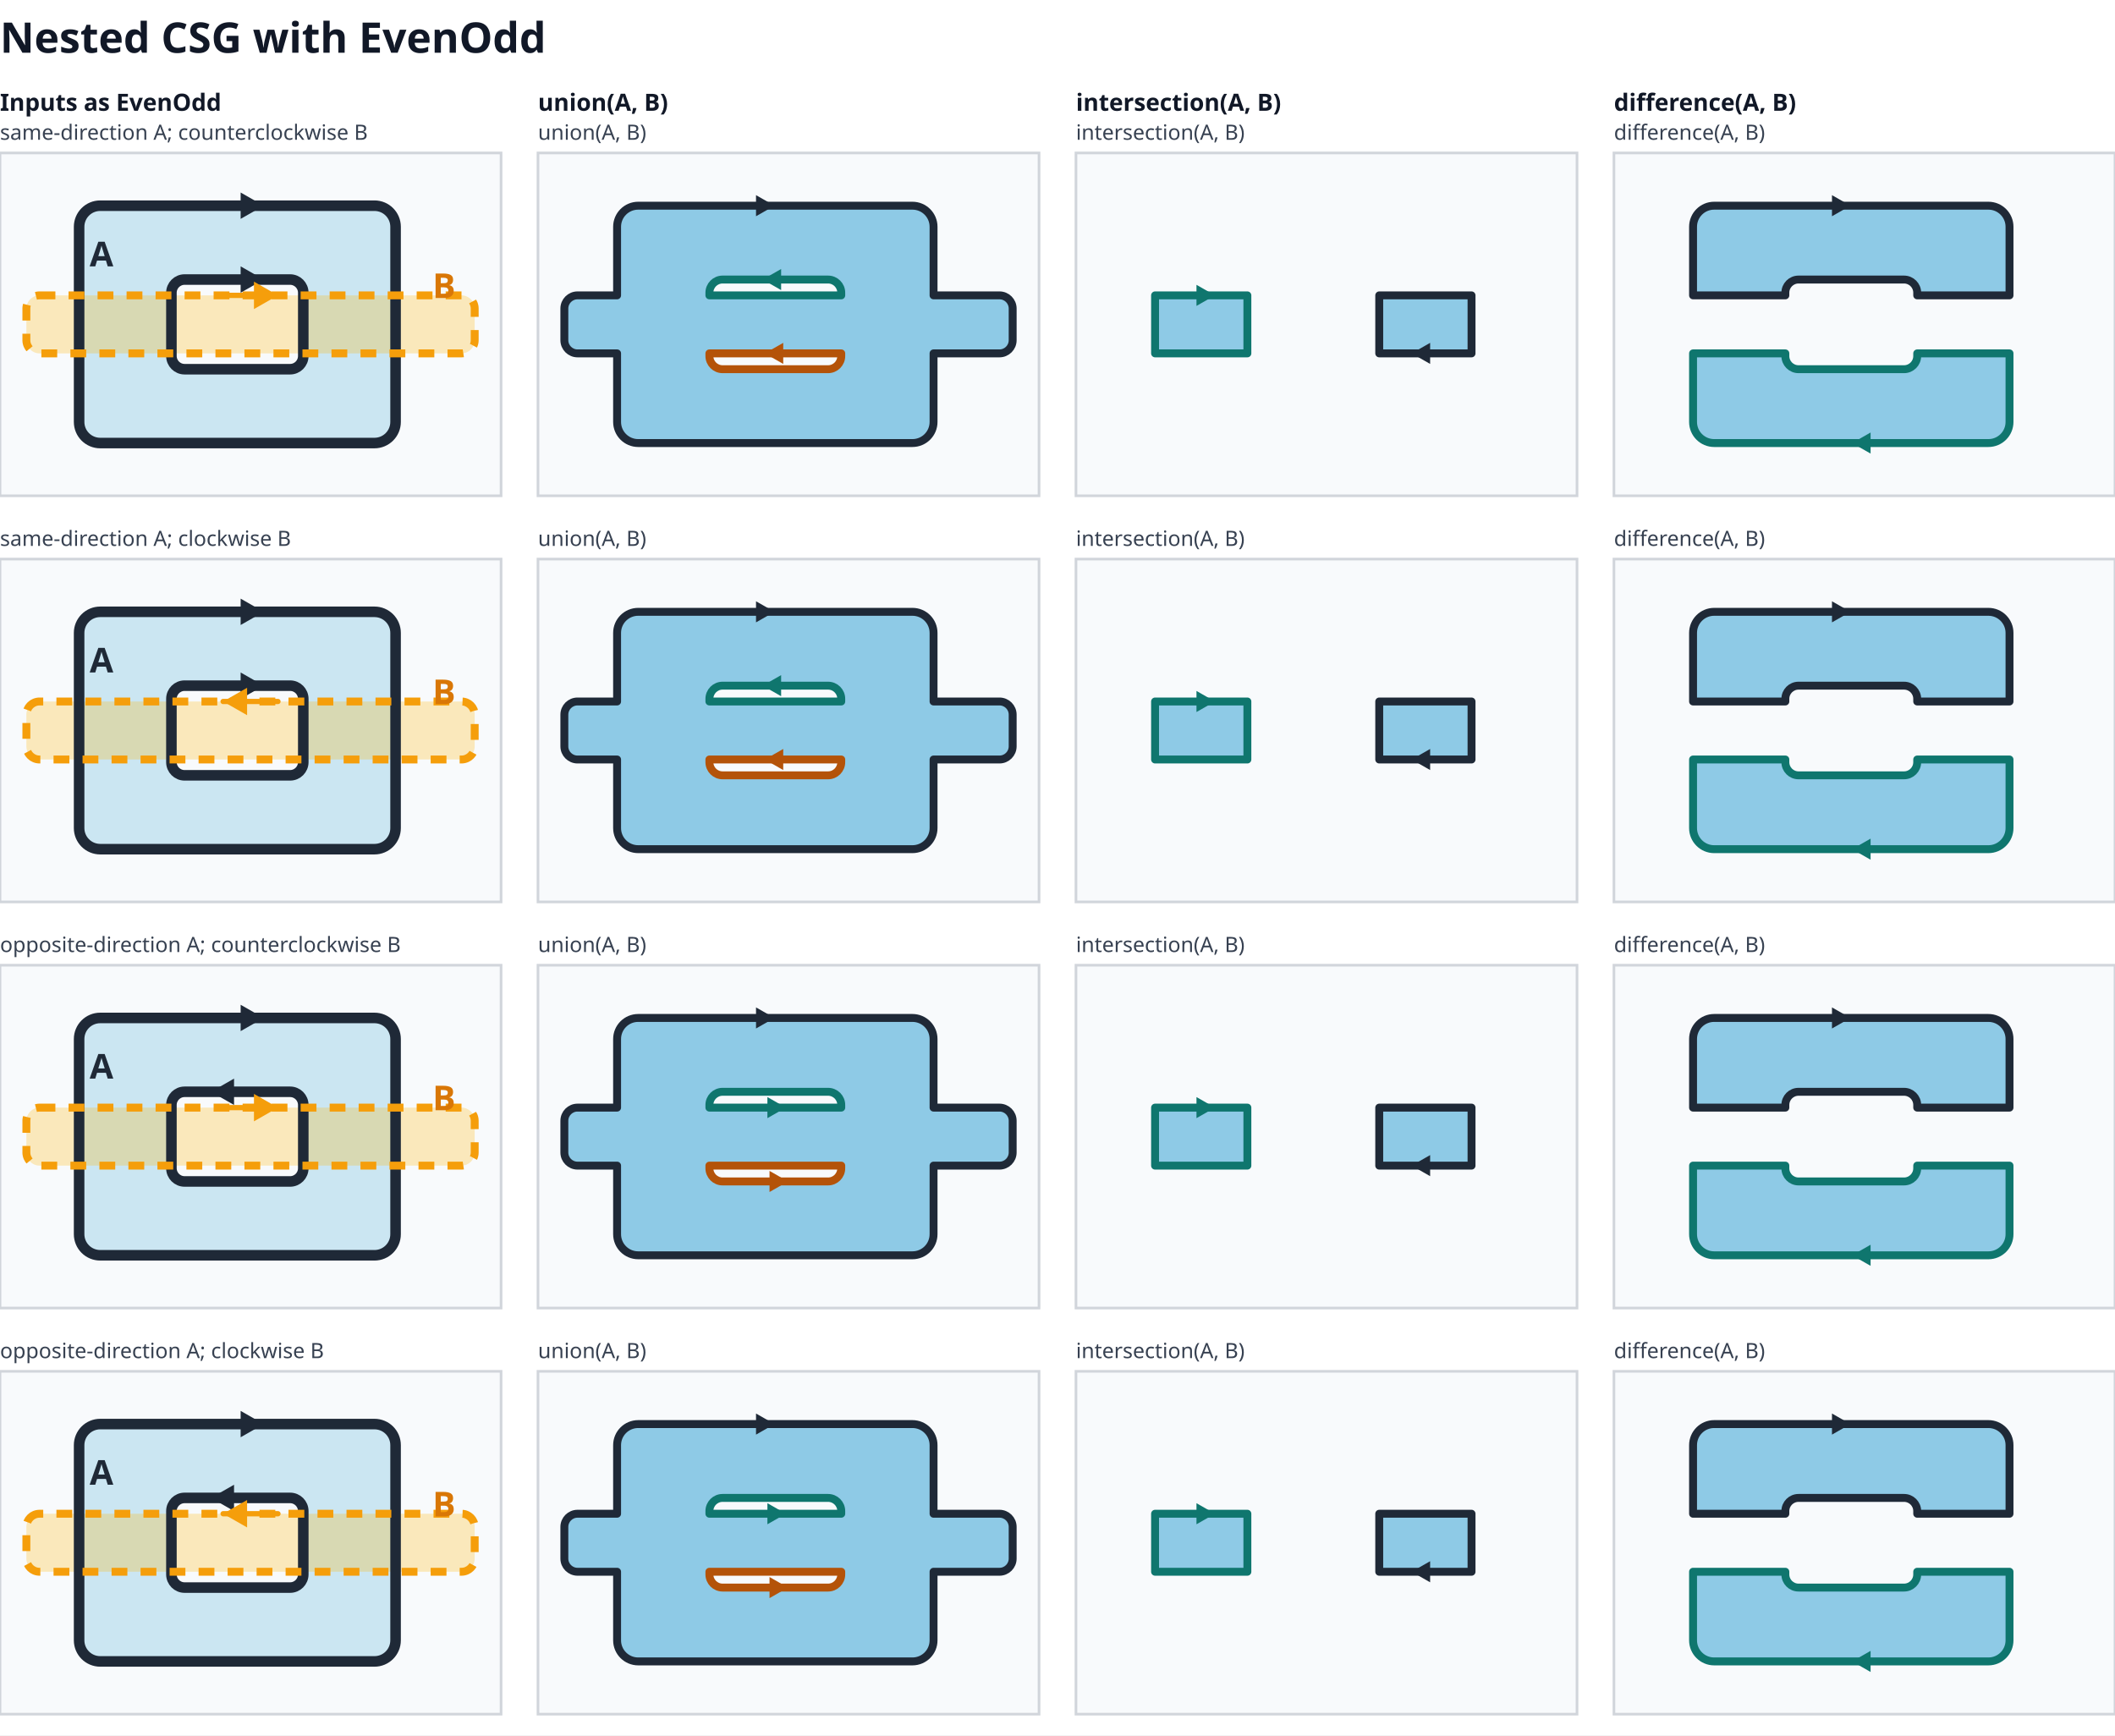
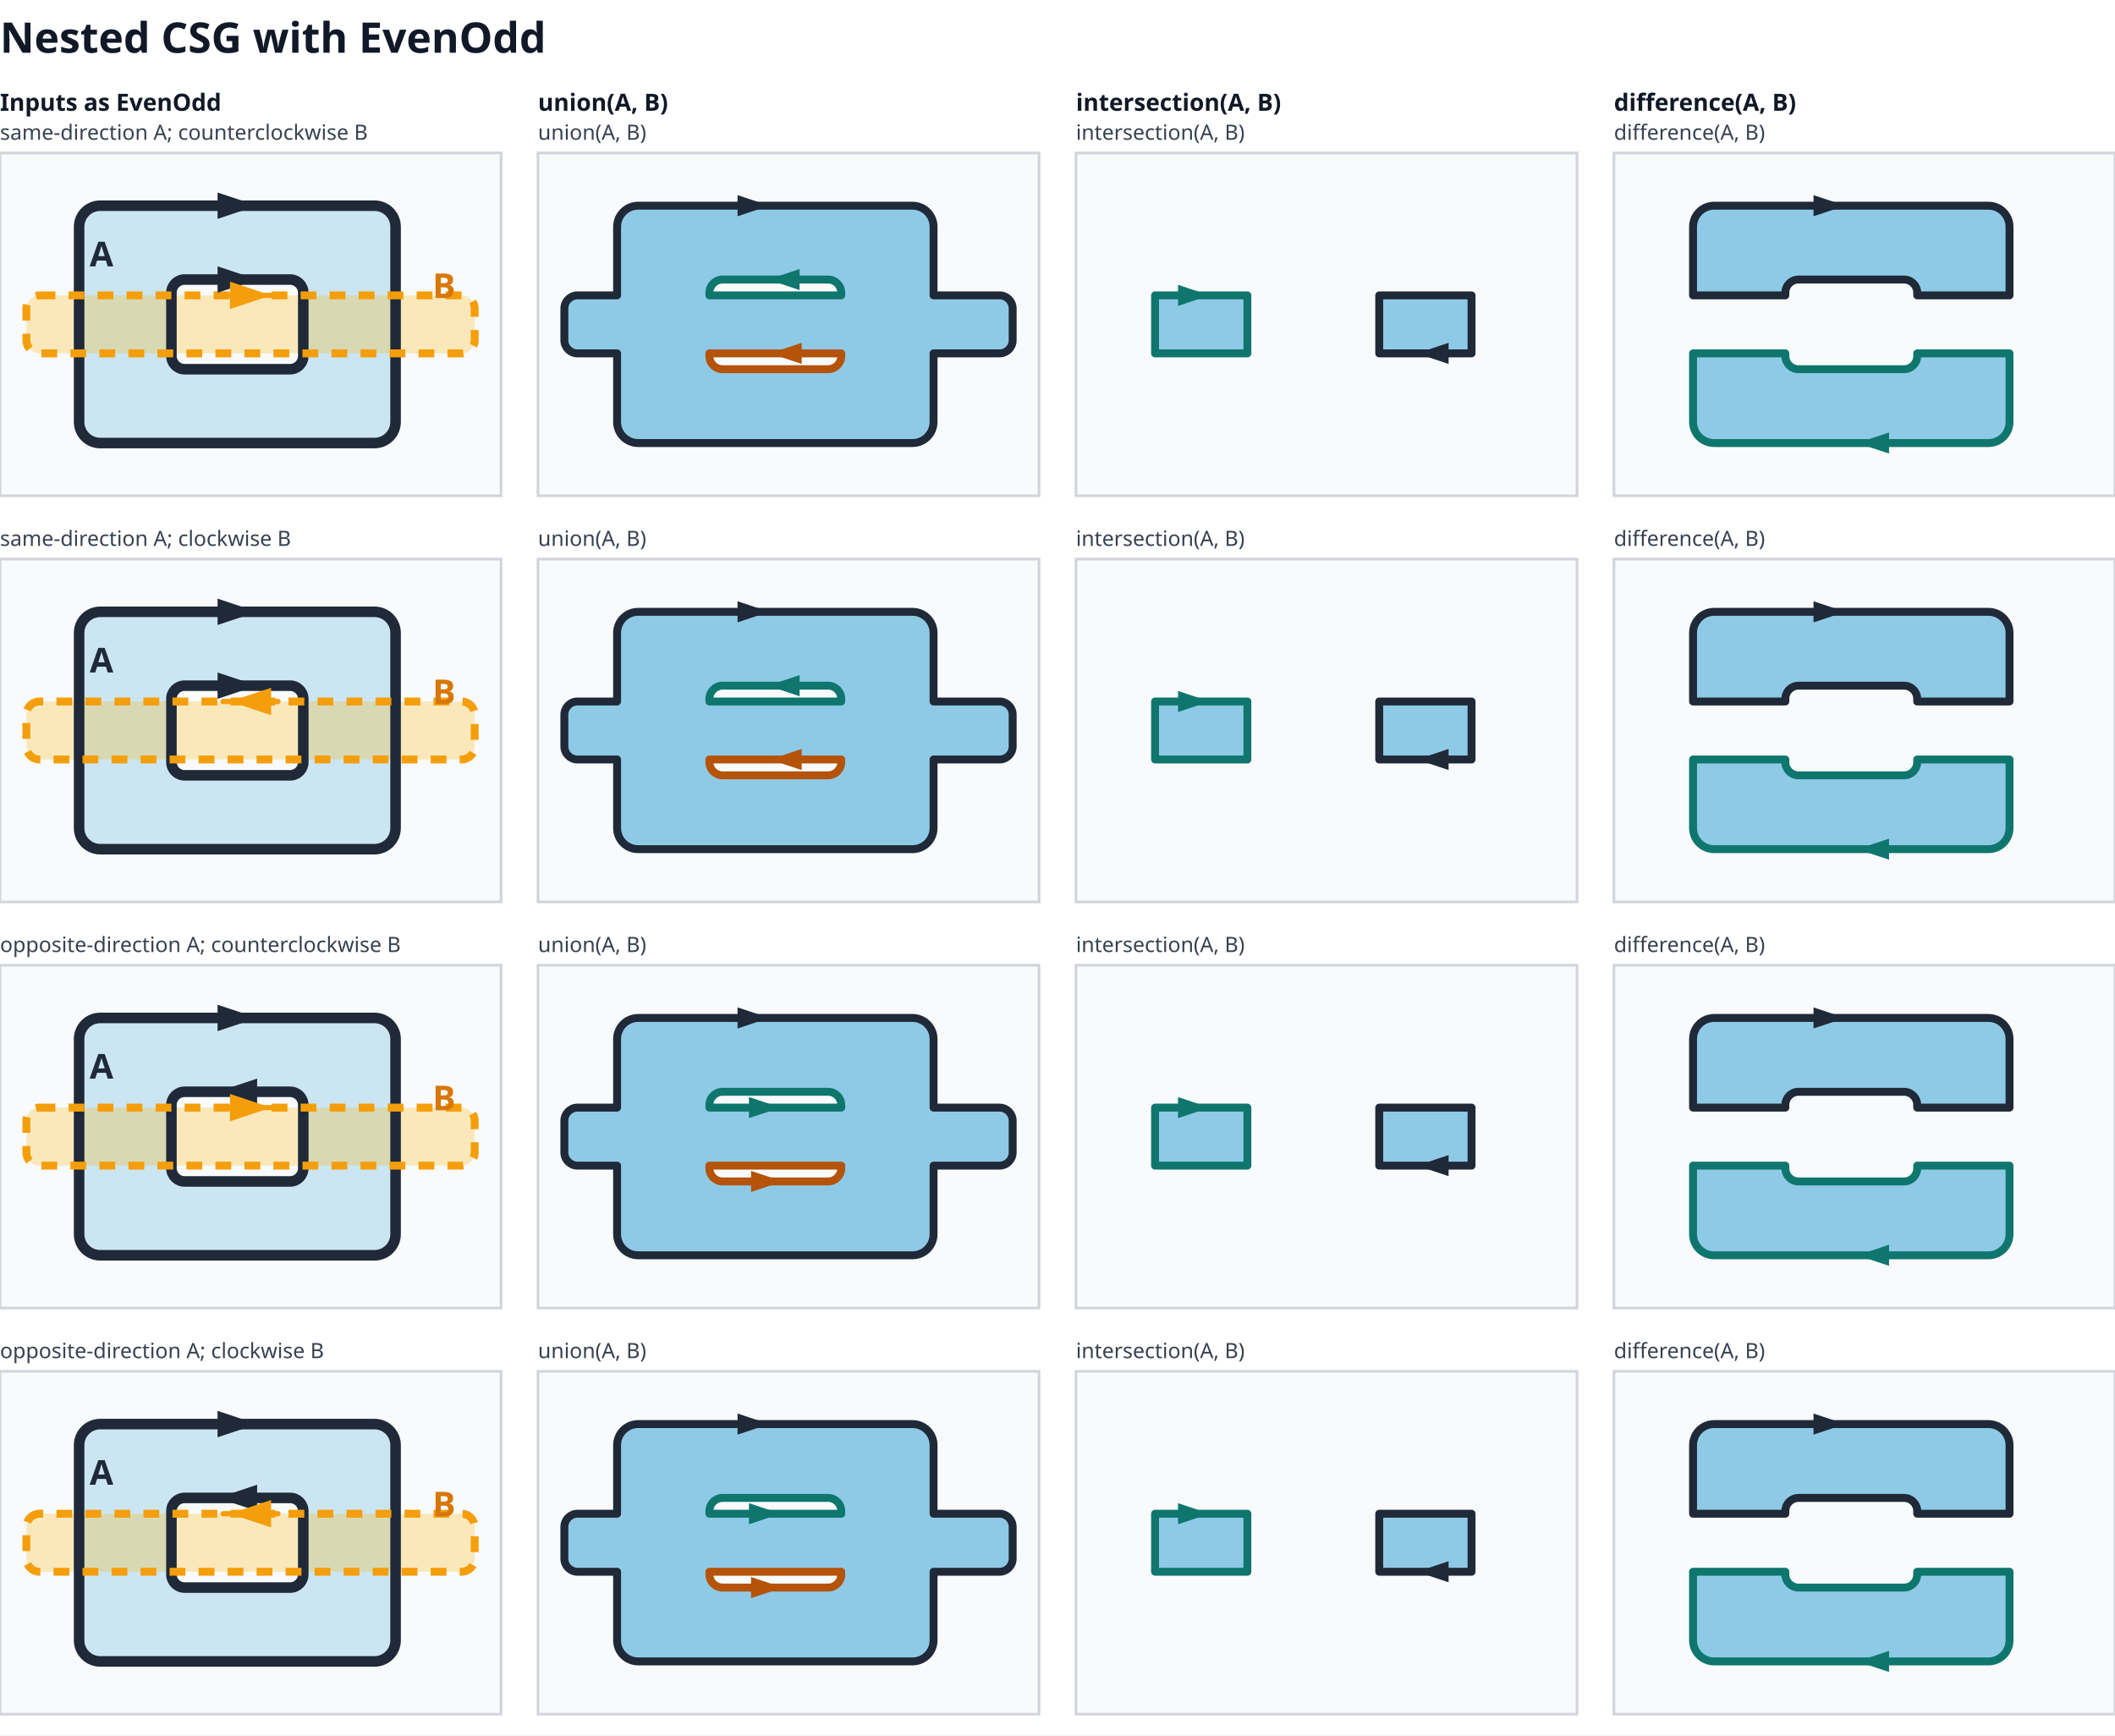
<svg xmlns="http://www.w3.org/2000/svg" viewBox="0 0 802 658">
  <rect x="0" y="0" width="802" height="658" style="fill: #ffffff; stroke: none" />
  <text x="0" y="20" font-size="16" style="fill: #111827; font-family: system-ui, sans-serif; font-weight: 700">Nested CSG with EvenOdd</text>
  <text x="0" y="42" font-size="9" style="fill: #111827; font-family: system-ui, sans-serif; font-weight: 700">Inputs as EvenOdd</text>
  <text x="204" y="42" font-size="9" style="fill: #111827; font-family: system-ui, sans-serif; font-weight: 700">union(A, B)</text>
  <text x="408" y="42" font-size="9" style="fill: #111827; font-family: system-ui, sans-serif; font-weight: 700">intersection(A, B)</text>
  <text x="612" y="42" font-size="9" style="fill: #111827; font-family: system-ui, sans-serif; font-weight: 700">difference(A, B)</text>
  <rect x="0" y="58" width="190" height="130" style="fill: #f8fafc; stroke: #d1d5db; stroke-width: 1" />
  <text x="0" y="53" font-size="8" style="fill: #374151; font-family: system-ui, sans-serif">same-direction A; counterclockwise B</text>
  <path d="M 38 78 H 142 A 8 8 0 0 1 150 86 V 160 A 8 8 0 0 1 142 168 H 38 A 8 8 0 0 1 30 160 V 86 A 8 8 0 0 1 38 78 Z M 70 106 H 110 A 5 5 0 0 1 115 111 V 135 A 5 5 0 0 1 110 140 H 70 A 5 5 0 0 1 65 135 V 111 A 5 5 0 0 1 70 106 Z" style="fill: rgba(142, 202, 230, 0.42); fill-rule: evenodd; stroke: none" />
  <path d="M 15 112 H 175 A 5 5 0 0 1 180 117 V 129 A 5 5 0 0 1 175 134 H 15 A 5 5 0 0 1 10 129 V 117 A 5 5 0 0 1 15 112 Z" style="fill: rgba(255, 183, 3, 0.26); fill-rule: evenodd; stroke: none" />
  <path d="M 38 78 H 142 A 8 8 0 0 1 150 86 V 160 A 8 8 0 0 1 142 168 H 38 A 8 8 0 0 1 30 160 V 86 A 8 8 0 0 1 38 78 Z M 70 106 H 110 A 5 5 0 0 1 115 111 V 135 A 5 5 0 0 1 110 140 H 70 A 5 5 0 0 1 65 135 V 111 A 5 5 0 0 1 70 106 Z" style="fill: none; stroke: #1f2937; stroke-width: 4; stroke-linejoin: round" />
  <path d="M 15 112 H 175 A 5 5 0 0 1 180 117 V 129 A 5 5 0 0 1 175 134 H 15 A 5 5 0 0 1 10 129 V 117 A 5 5 0 0 1 15 112 Z" style="fill: none; stroke: #f59e0b; stroke-width: 3; stroke-dasharray: 6 5; stroke-linejoin: round" />
  <text x="34" y="101" font-size="13" style="fill: #1f2937; font-family: system-ui, sans-serif; font-weight: 700">A</text>
  <text x="164" y="113" font-size="13" style="fill: #d97706; font-family: system-ui, sans-serif; font-weight: 700">B</text>
  <path d="M 80 78 H 100" style="fill: none; stroke: #1f2937; stroke-width: 2; stroke-linecap: round" />
-   <path d="M 100 78 L 91.25 83 V 73 Z" style="fill: #1f2937; stroke: none" />
+   <path d="M 97.5 78 L 82.5 83 V 73 Z" style="fill: #1f2937; stroke: none" />
  <path d="M 80 106 H 100" style="fill: none; stroke: #1f2937; stroke-width: 2; stroke-linecap: round" />
-   <path d="M 100 106 L 91.25 111 V 101 Z" style="fill: #1f2937; stroke: none" />
+   <path d="M 97.5 106 L 82.5 111 V 101 Z" style="fill: #1f2937; stroke: none" />
  <path d="M 84.6 112 H 105.4" style="fill: none; stroke: #f59e0b; stroke-width: 2; stroke-linecap: round" />
-   <path d="M 105.4 112 L 96.3 117.2 V 106.8 Z" style="fill: #f59e0b; stroke: none" />
+   <path d="M 102.8 112 L 87.2 117.2 V 106.8 Z" style="fill: #f59e0b; stroke: none" />
  <rect x="204" y="58" width="190" height="130" style="fill: #f8fafc; stroke: #d1d5db; stroke-width: 1" />
  <text x="204" y="53" font-size="8" style="fill: #374151; font-family: system-ui, sans-serif">union(A, B)</text>
  <path d="M 242 78 H 346 A 8 8 0 0 1 354 86 V 112 H 379 A 5 5 0 0 1 384 117 V 129 A 5 5 0 0 1 379 134 H 354 V 160 A 8 8 0 0 1 346 168 H 242 A 8 8 0 0 1 234 160 V 134 H 219 A 5 5 0 0 1 214 129 V 117 A 5 5 0 0 1 219 112 H 234 V 86 A 8 8 0 0 1 242 78 Z M 314 106 H 274 A 5 5 0 0 0 269 111 V 112 H 319 V 111 A 5 5 0 0 0 314 106 Z M 319 135 V 134 H 269 V 135 A 5 5 0 0 0 274 140 H 314 A 5 5 0 0 0 319 135 Z" style="fill: #8ecae6; fill-rule: evenodd; stroke: none" />
  <path d="M 242 78 H 346 A 8 8 0 0 1 354 86 V 112 H 379 A 5 5 0 0 1 384 117 V 129 A 5 5 0 0 1 379 134 H 354 V 160 A 8 8 0 0 1 346 168 H 242 A 8 8 0 0 1 234 160 V 134 H 219 A 5 5 0 0 1 214 129 V 117 A 5 5 0 0 1 219 112 H 234 V 86 A 8 8 0 0 1 242 78 Z" style="fill: none; stroke: #1f2937; stroke-width: 3.0; stroke-linejoin: round" />
  <path d="M 277.68 78 H 293.68" style="fill: none; stroke: #1f2937; stroke-width: 2; stroke-linecap: round" />
-   <path d="M 293.68 78 L 286.68 82 V 74 Z" style="fill: #1f2937; stroke: none" />
+   <path d="M 291.68 78 L 279.68 82 V 74 Z" style="fill: #1f2937; stroke: none" />
  <path d="M 314 106 H 274 A 5 5 0 0 0 269 111 V 112 H 319 V 111 A 5 5 0 0 0 314 106 Z" style="fill: none; stroke: #0f766e; stroke-width: 3.0; stroke-linejoin: round" />
  <path d="M 305.2 106 H 289.2" style="fill: none; stroke: #0f766e; stroke-width: 2; stroke-linecap: round" />
-   <path d="M 289.2 106 L 296.2 102 V 110 Z" style="fill: #0f766e; stroke: none" />
+   <path d="M 291.2 106 L 303.2 102 V 110 Z" style="fill: #0f766e; stroke: none" />
  <path d="M 319 135 V 134 H 269 V 135 A 5 5 0 0 0 274 140 H 314 A 5 5 0 0 0 319 135 Z" style="fill: none; stroke: #b45309; stroke-width: 3.0; stroke-linejoin: round" />
  <path d="M 306 134 H 290" style="fill: none; stroke: #b45309; stroke-width: 2; stroke-linecap: round" />
-   <path d="M 290 134 L 297 130 V 138 Z" style="fill: #b45309; stroke: none" />
+   <path d="M 292 134 L 304 130 V 138 Z" style="fill: #b45309; stroke: none" />
  <rect x="408" y="58" width="190" height="130" style="fill: #f8fafc; stroke: #d1d5db; stroke-width: 1" />
  <text x="408" y="53" font-size="8" style="fill: #374151; font-family: system-ui, sans-serif">intersection(A, B)</text>
  <path d="M 558 112 V 134 H 523 V 112 Z M 438 134 V 112 H 473 V 134 Z" style="fill: #8ecae6; fill-rule: evenodd; stroke: none" />
  <path d="M 558 112 V 134 H 523 V 112 Z" style="fill: none; stroke: #1f2937; stroke-width: 3.0; stroke-linejoin: round" />
  <path d="M 551.3 134 H 535.3" style="fill: none; stroke: #1f2937; stroke-width: 2; stroke-linecap: round" />
-   <path d="M 535.3 134 L 542.3 130 V 138 Z" style="fill: #1f2937; stroke: none" />
+   <path d="M 537.3 134 L 549.3 130 V 138 Z" style="fill: #1f2937; stroke: none" />
  <path d="M 438 134 V 112 H 473 V 134 Z" style="fill: none; stroke: #0f766e; stroke-width: 3.0; stroke-linejoin: round" />
  <path d="M 444.7 112 H 460.7" style="fill: none; stroke: #0f766e; stroke-width: 2; stroke-linecap: round" />
-   <path d="M 460.7 112 L 453.7 116 V 108 Z" style="fill: #0f766e; stroke: none" />
+   <path d="M 458.7 112 L 446.7 116 V 108 Z" style="fill: #0f766e; stroke: none" />
  <rect x="612" y="58" width="190" height="130" style="fill: #f8fafc; stroke: #d1d5db; stroke-width: 1" />
  <text x="612" y="53" font-size="8" style="fill: #374151; font-family: system-ui, sans-serif">difference(A, B)</text>
  <path d="M 650 78 H 754 A 8 8 0 0 1 762 86 V 112 H 727 V 111 A 5 5 0 0 0 722 106 H 682 A 5 5 0 0 0 677 111 V 112 H 642 V 86 A 8 8 0 0 1 650 78 Z M 762 134 V 160 A 8 8 0 0 1 754 168 H 650 A 8 8 0 0 1 642 160 V 134 H 677 V 135 A 5 5 0 0 0 682 140 H 722 A 5 5 0 0 0 727 135 V 134 Z" style="fill: #8ecae6; fill-rule: evenodd; stroke: none" />
  <path d="M 650 78 H 754 A 8 8 0 0 1 762 86 V 112 H 727 V 111 A 5 5 0 0 0 722 106 H 682 A 5 5 0 0 0 677 111 V 112 H 642 V 86 A 8 8 0 0 1 650 78 Z" style="fill: none; stroke: #1f2937; stroke-width: 3.0; stroke-linejoin: round" />
  <path d="M 685.68 78 H 701.68" style="fill: none; stroke: #1f2937; stroke-width: 2; stroke-linecap: round" />
-   <path d="M 701.68 78 L 694.68 82 V 74 Z" style="fill: #1f2937; stroke: none" />
+   <path d="M 699.68 78 L 687.68 82 V 74 Z" style="fill: #1f2937; stroke: none" />
  <path d="M 762 134 V 160 A 8 8 0 0 1 754 168 H 650 A 8 8 0 0 1 642 160 V 134 H 677 V 135 A 5 5 0 0 0 682 140 H 722 A 5 5 0 0 0 727 135 V 134 Z" style="fill: none; stroke: #0f766e; stroke-width: 3.0; stroke-linejoin: round" />
  <path d="M 718.32 168 H 702.32" style="fill: none; stroke: #0f766e; stroke-width: 2; stroke-linecap: round" />
-   <path d="M 702.32 168 L 709.32 164 V 172 Z" style="fill: #0f766e; stroke: none" />
+   <path d="M 704.32 168 L 716.32 164 V 172 Z" style="fill: #0f766e; stroke: none" />
  <rect x="0" y="212" width="190" height="130" style="fill: #f8fafc; stroke: #d1d5db; stroke-width: 1" />
  <text x="0" y="207" font-size="8" style="fill: #374151; font-family: system-ui, sans-serif">same-direction A; clockwise B</text>
  <path d="M 38 232 H 142 A 8 8 0 0 1 150 240 V 314 A 8 8 0 0 1 142 322 H 38 A 8 8 0 0 1 30 314 V 240 A 8 8 0 0 1 38 232 Z M 70 260 H 110 A 5 5 0 0 1 115 265 V 289 A 5 5 0 0 1 110 294 H 70 A 5 5 0 0 1 65 289 V 265 A 5 5 0 0 1 70 260 Z" style="fill: rgba(142, 202, 230, 0.42); fill-rule: evenodd; stroke: none" />
  <path d="M 15 266 A 5 5 0 0 0 10 271 V 283 A 5 5 0 0 0 15 288 H 175 A 5 5 0 0 0 180 283 V 271 A 5 5 0 0 0 175 266 Z" style="fill: rgba(255, 183, 3, 0.26); fill-rule: evenodd; stroke: none" />
  <path d="M 38 232 H 142 A 8 8 0 0 1 150 240 V 314 A 8 8 0 0 1 142 322 H 38 A 8 8 0 0 1 30 314 V 240 A 8 8 0 0 1 38 232 Z M 70 260 H 110 A 5 5 0 0 1 115 265 V 289 A 5 5 0 0 1 110 294 H 70 A 5 5 0 0 1 65 289 V 265 A 5 5 0 0 1 70 260 Z" style="fill: none; stroke: #1f2937; stroke-width: 4; stroke-linejoin: round" />
  <path d="M 15 266 A 5 5 0 0 0 10 271 V 283 A 5 5 0 0 0 15 288 H 175 A 5 5 0 0 0 180 283 V 271 A 5 5 0 0 0 175 266 Z" style="fill: none; stroke: #f59e0b; stroke-width: 3; stroke-dasharray: 6 5; stroke-linejoin: round" />
  <text x="34" y="255" font-size="13" style="fill: #1f2937; font-family: system-ui, sans-serif; font-weight: 700">A</text>
  <text x="164" y="267" font-size="13" style="fill: #d97706; font-family: system-ui, sans-serif; font-weight: 700">B</text>
  <path d="M 80 232 H 100" style="fill: none; stroke: #1f2937; stroke-width: 2; stroke-linecap: round" />
-   <path d="M 100 232 L 91.25 237 V 227 Z" style="fill: #1f2937; stroke: none" />
+   <path d="M 97.5 232 L 82.5 237 V 227 Z" style="fill: #1f2937; stroke: none" />
  <path d="M 80 260 H 100" style="fill: none; stroke: #1f2937; stroke-width: 2; stroke-linecap: round" />
-   <path d="M 100 260 L 91.25 265 V 255 Z" style="fill: #1f2937; stroke: none" />
+   <path d="M 97.5 260 L 82.5 265 V 255 Z" style="fill: #1f2937; stroke: none" />
  <path d="M 105.4 266 H 84.6" style="fill: none; stroke: #f59e0b; stroke-width: 2; stroke-linecap: round" />
-   <path d="M 84.6 266 L 93.7 260.8 V 271.2 Z" style="fill: #f59e0b; stroke: none" />
+   <path d="M 87.2 266 L 102.8 260.8 V 271.2 Z" style="fill: #f59e0b; stroke: none" />
  <rect x="204" y="212" width="190" height="130" style="fill: #f8fafc; stroke: #d1d5db; stroke-width: 1" />
  <text x="204" y="207" font-size="8" style="fill: #374151; font-family: system-ui, sans-serif">union(A, B)</text>
  <path d="M 242 232 H 346 A 8 8 0 0 1 354 240 V 266 H 379 A 5 5 0 0 1 384 271 V 283 A 5 5 0 0 1 379 288 H 354 V 314 A 8 8 0 0 1 346 322 H 242 A 8 8 0 0 1 234 314 V 288 H 219 A 5 5 0 0 1 214 283 V 271 A 5 5 0 0 1 219 266 H 234 V 240 A 8 8 0 0 1 242 232 Z M 314 260 H 274 A 5 5 0 0 0 269 265 V 266 H 319 V 265 A 5 5 0 0 0 314 260 Z M 319 289 V 288 H 269 V 289 A 5 5 0 0 0 274 294 H 314 A 5 5 0 0 0 319 289 Z" style="fill: #8ecae6; fill-rule: evenodd; stroke: none" />
  <path d="M 242 232 H 346 A 8 8 0 0 1 354 240 V 266 H 379 A 5 5 0 0 1 384 271 V 283 A 5 5 0 0 1 379 288 H 354 V 314 A 8 8 0 0 1 346 322 H 242 A 8 8 0 0 1 234 314 V 288 H 219 A 5 5 0 0 1 214 283 V 271 A 5 5 0 0 1 219 266 H 234 V 240 A 8 8 0 0 1 242 232 Z" style="fill: none; stroke: #1f2937; stroke-width: 3.0; stroke-linejoin: round" />
  <path d="M 277.68 232 H 293.68" style="fill: none; stroke: #1f2937; stroke-width: 2; stroke-linecap: round" />
-   <path d="M 293.68 232 L 286.68 236 V 228 Z" style="fill: #1f2937; stroke: none" />
+   <path d="M 291.68 232 L 279.68 236 V 228 Z" style="fill: #1f2937; stroke: none" />
  <path d="M 314 260 H 274 A 5 5 0 0 0 269 265 V 266 H 319 V 265 A 5 5 0 0 0 314 260 Z" style="fill: none; stroke: #0f766e; stroke-width: 3.0; stroke-linejoin: round" />
  <path d="M 305.2 260 H 289.2" style="fill: none; stroke: #0f766e; stroke-width: 2; stroke-linecap: round" />
-   <path d="M 289.2 260 L 296.2 256 V 264 Z" style="fill: #0f766e; stroke: none" />
+   <path d="M 291.2 260 L 303.2 256 V 264 Z" style="fill: #0f766e; stroke: none" />
  <path d="M 319 289 V 288 H 269 V 289 A 5 5 0 0 0 274 294 H 314 A 5 5 0 0 0 319 289 Z" style="fill: none; stroke: #b45309; stroke-width: 3.0; stroke-linejoin: round" />
  <path d="M 306 288 H 290" style="fill: none; stroke: #b45309; stroke-width: 2; stroke-linecap: round" />
-   <path d="M 290 288 L 297 284 V 292 Z" style="fill: #b45309; stroke: none" />
+   <path d="M 292 288 L 304 284 V 292 Z" style="fill: #b45309; stroke: none" />
  <rect x="408" y="212" width="190" height="130" style="fill: #f8fafc; stroke: #d1d5db; stroke-width: 1" />
  <text x="408" y="207" font-size="8" style="fill: #374151; font-family: system-ui, sans-serif">intersection(A, B)</text>
  <path d="M 558 266 V 288 H 523 V 266 Z M 438 288 V 266 H 473 V 288 Z" style="fill: #8ecae6; fill-rule: evenodd; stroke: none" />
  <path d="M 558 266 V 288 H 523 V 266 Z" style="fill: none; stroke: #1f2937; stroke-width: 3.0; stroke-linejoin: round" />
  <path d="M 551.3 288 H 535.3" style="fill: none; stroke: #1f2937; stroke-width: 2; stroke-linecap: round" />
-   <path d="M 535.3 288 L 542.3 284 V 292 Z" style="fill: #1f2937; stroke: none" />
+   <path d="M 537.3 288 L 549.3 284 V 292 Z" style="fill: #1f2937; stroke: none" />
  <path d="M 438 288 V 266 H 473 V 288 Z" style="fill: none; stroke: #0f766e; stroke-width: 3.0; stroke-linejoin: round" />
  <path d="M 444.7 266 H 460.7" style="fill: none; stroke: #0f766e; stroke-width: 2; stroke-linecap: round" />
-   <path d="M 460.7 266 L 453.7 270 V 262 Z" style="fill: #0f766e; stroke: none" />
+   <path d="M 458.7 266 L 446.7 270 V 262 Z" style="fill: #0f766e; stroke: none" />
  <rect x="612" y="212" width="190" height="130" style="fill: #f8fafc; stroke: #d1d5db; stroke-width: 1" />
  <text x="612" y="207" font-size="8" style="fill: #374151; font-family: system-ui, sans-serif">difference(A, B)</text>
  <path d="M 650 232 H 754 A 8 8 0 0 1 762 240 V 266 H 727 V 265 A 5 5 0 0 0 722 260 H 682 A 5 5 0 0 0 677 265 V 266 H 642 V 240 A 8 8 0 0 1 650 232 Z M 762 288 V 314 A 8 8 0 0 1 754 322 H 650 A 8 8 0 0 1 642 314 V 288 H 677 V 289 A 5 5 0 0 0 682 294 H 722 A 5 5 0 0 0 727 289 V 288 Z" style="fill: #8ecae6; fill-rule: evenodd; stroke: none" />
  <path d="M 650 232 H 754 A 8 8 0 0 1 762 240 V 266 H 727 V 265 A 5 5 0 0 0 722 260 H 682 A 5 5 0 0 0 677 265 V 266 H 642 V 240 A 8 8 0 0 1 650 232 Z" style="fill: none; stroke: #1f2937; stroke-width: 3.0; stroke-linejoin: round" />
  <path d="M 685.68 232 H 701.68" style="fill: none; stroke: #1f2937; stroke-width: 2; stroke-linecap: round" />
-   <path d="M 701.68 232 L 694.68 236 V 228 Z" style="fill: #1f2937; stroke: none" />
+   <path d="M 699.68 232 L 687.68 236 V 228 Z" style="fill: #1f2937; stroke: none" />
  <path d="M 762 288 V 314 A 8 8 0 0 1 754 322 H 650 A 8 8 0 0 1 642 314 V 288 H 677 V 289 A 5 5 0 0 0 682 294 H 722 A 5 5 0 0 0 727 289 V 288 Z" style="fill: none; stroke: #0f766e; stroke-width: 3.0; stroke-linejoin: round" />
  <path d="M 718.32 322 H 702.32" style="fill: none; stroke: #0f766e; stroke-width: 2; stroke-linecap: round" />
-   <path d="M 702.32 322 L 709.32 318 V 326 Z" style="fill: #0f766e; stroke: none" />
+   <path d="M 704.32 322 L 716.32 318 V 326 Z" style="fill: #0f766e; stroke: none" />
  <rect x="0" y="366" width="190" height="130" style="fill: #f8fafc; stroke: #d1d5db; stroke-width: 1" />
  <text x="0" y="361" font-size="8" style="fill: #374151; font-family: system-ui, sans-serif">opposite-direction A; counterclockwise B</text>
  <path d="M 38 386 H 142 A 8 8 0 0 1 150 394 V 468 A 8 8 0 0 1 142 476 H 38 A 8 8 0 0 1 30 468 V 394 A 8 8 0 0 1 38 386 Z M 70 414 A 5 5 0 0 0 65 419 V 443 A 5 5 0 0 0 70 448 H 110 A 5 5 0 0 0 115 443 V 419 A 5 5 0 0 0 110 414 Z" style="fill: rgba(142, 202, 230, 0.42); fill-rule: evenodd; stroke: none" />
  <path d="M 15 420 H 175 A 5 5 0 0 1 180 425 V 437 A 5 5 0 0 1 175 442 H 15 A 5 5 0 0 1 10 437 V 425 A 5 5 0 0 1 15 420 Z" style="fill: rgba(255, 183, 3, 0.26); fill-rule: evenodd; stroke: none" />
  <path d="M 38 386 H 142 A 8 8 0 0 1 150 394 V 468 A 8 8 0 0 1 142 476 H 38 A 8 8 0 0 1 30 468 V 394 A 8 8 0 0 1 38 386 Z M 70 414 A 5 5 0 0 0 65 419 V 443 A 5 5 0 0 0 70 448 H 110 A 5 5 0 0 0 115 443 V 419 A 5 5 0 0 0 110 414 Z" style="fill: none; stroke: #1f2937; stroke-width: 4; stroke-linejoin: round" />
  <path d="M 15 420 H 175 A 5 5 0 0 1 180 425 V 437 A 5 5 0 0 1 175 442 H 15 A 5 5 0 0 1 10 437 V 425 A 5 5 0 0 1 15 420 Z" style="fill: none; stroke: #f59e0b; stroke-width: 3; stroke-dasharray: 6 5; stroke-linejoin: round" />
  <text x="34" y="409" font-size="13" style="fill: #1f2937; font-family: system-ui, sans-serif; font-weight: 700">A</text>
  <text x="164" y="421" font-size="13" style="fill: #d97706; font-family: system-ui, sans-serif; font-weight: 700">B</text>
  <path d="M 80 386 H 100" style="fill: none; stroke: #1f2937; stroke-width: 2; stroke-linecap: round" />
-   <path d="M 100 386 L 91.25 391 V 381 Z" style="fill: #1f2937; stroke: none" />
+   <path d="M 97.5 386 L 82.5 391 V 381 Z" style="fill: #1f2937; stroke: none" />
  <path d="M 100 414 H 80" style="fill: none; stroke: #1f2937; stroke-width: 2; stroke-linecap: round" />
-   <path d="M 80 414 L 88.75 409 V 419 Z" style="fill: #1f2937; stroke: none" />
+   <path d="M 82.5 414 L 97.5 409 V 419 Z" style="fill: #1f2937; stroke: none" />
  <path d="M 84.6 420 H 105.4" style="fill: none; stroke: #f59e0b; stroke-width: 2; stroke-linecap: round" />
-   <path d="M 105.4 420 L 96.3 425.2 V 414.8 Z" style="fill: #f59e0b; stroke: none" />
+   <path d="M 102.8 420 L 87.2 425.2 V 414.8 Z" style="fill: #f59e0b; stroke: none" />
  <rect x="204" y="366" width="190" height="130" style="fill: #f8fafc; stroke: #d1d5db; stroke-width: 1" />
  <text x="204" y="361" font-size="8" style="fill: #374151; font-family: system-ui, sans-serif">union(A, B)</text>
  <path d="M 242 386 H 346 A 8 8 0 0 1 354 394 V 420 H 379 A 5 5 0 0 1 384 425 V 437 A 5 5 0 0 1 379 442 H 354 V 468 A 8 8 0 0 1 346 476 H 242 A 8 8 0 0 1 234 468 V 442 H 219 A 5 5 0 0 1 214 437 V 425 A 5 5 0 0 1 219 420 H 234 V 394 A 8 8 0 0 1 242 386 Z M 274 414 A 5 5 0 0 0 269 419 V 420 H 319 V 419 A 5 5 0 0 0 314 414 Z M 269 442 V 443 A 5 5 0 0 0 274 448 H 314 A 5 5 0 0 0 319 443 V 442 Z" style="fill: #8ecae6; fill-rule: evenodd; stroke: none" />
  <path d="M 242 386 H 346 A 8 8 0 0 1 354 394 V 420 H 379 A 5 5 0 0 1 384 425 V 437 A 5 5 0 0 1 379 442 H 354 V 468 A 8 8 0 0 1 346 476 H 242 A 8 8 0 0 1 234 468 V 442 H 219 A 5 5 0 0 1 214 437 V 425 A 5 5 0 0 1 219 420 H 234 V 394 A 8 8 0 0 1 242 386 Z" style="fill: none; stroke: #1f2937; stroke-width: 3.0; stroke-linejoin: round" />
  <path d="M 277.68 386 H 293.68" style="fill: none; stroke: #1f2937; stroke-width: 2; stroke-linecap: round" />
-   <path d="M 293.68 386 L 286.68 390 V 382 Z" style="fill: #1f2937; stroke: none" />
+   <path d="M 291.68 386 L 279.68 390 V 382 Z" style="fill: #1f2937; stroke: none" />
  <path d="M 274 414 A 5 5 0 0 0 269 419 V 420 H 319 V 419 A 5 5 0 0 0 314 414 Z" style="fill: none; stroke: #0f766e; stroke-width: 3.0; stroke-linejoin: round" />
  <path d="M 282 420 H 298" style="fill: none; stroke: #0f766e; stroke-width: 2; stroke-linecap: round" />
-   <path d="M 298 420 L 291 424 V 416 Z" style="fill: #0f766e; stroke: none" />
+   <path d="M 296 420 L 284 424 V 416 Z" style="fill: #0f766e; stroke: none" />
  <path d="M 269 442 V 443 A 5 5 0 0 0 274 448 H 314 A 5 5 0 0 0 319 443 V 442 Z" style="fill: none; stroke: #b45309; stroke-width: 3.0; stroke-linejoin: round" />
  <path d="M 282.8 448 H 298.8" style="fill: none; stroke: #b45309; stroke-width: 2; stroke-linecap: round" />
-   <path d="M 298.8 448 L 291.8 452 V 444 Z" style="fill: #b45309; stroke: none" />
+   <path d="M 296.8 448 L 284.8 452 V 444 Z" style="fill: #b45309; stroke: none" />
  <rect x="408" y="366" width="190" height="130" style="fill: #f8fafc; stroke: #d1d5db; stroke-width: 1" />
  <text x="408" y="361" font-size="8" style="fill: #374151; font-family: system-ui, sans-serif">intersection(A, B)</text>
  <path d="M 558 420 V 442 H 523 V 420 Z M 438 442 V 420 H 473 V 442 Z" style="fill: #8ecae6; fill-rule: evenodd; stroke: none" />
  <path d="M 558 420 V 442 H 523 V 420 Z" style="fill: none; stroke: #1f2937; stroke-width: 3.0; stroke-linejoin: round" />
  <path d="M 551.3 442 H 535.3" style="fill: none; stroke: #1f2937; stroke-width: 2; stroke-linecap: round" />
-   <path d="M 535.3 442 L 542.3 438 V 446 Z" style="fill: #1f2937; stroke: none" />
+   <path d="M 537.3 442 L 549.3 438 V 446 Z" style="fill: #1f2937; stroke: none" />
  <path d="M 438 442 V 420 H 473 V 442 Z" style="fill: none; stroke: #0f766e; stroke-width: 3.0; stroke-linejoin: round" />
  <path d="M 444.7 420 H 460.7" style="fill: none; stroke: #0f766e; stroke-width: 2; stroke-linecap: round" />
-   <path d="M 460.7 420 L 453.7 424 V 416 Z" style="fill: #0f766e; stroke: none" />
+   <path d="M 458.7 420 L 446.7 424 V 416 Z" style="fill: #0f766e; stroke: none" />
  <rect x="612" y="366" width="190" height="130" style="fill: #f8fafc; stroke: #d1d5db; stroke-width: 1" />
  <text x="612" y="361" font-size="8" style="fill: #374151; font-family: system-ui, sans-serif">difference(A, B)</text>
  <path d="M 650 386 H 754 A 8 8 0 0 1 762 394 V 420 H 727 V 419 A 5 5 0 0 0 722 414 H 682 A 5 5 0 0 0 677 419 V 420 H 642 V 394 A 8 8 0 0 1 650 386 Z M 762 442 V 468 A 8 8 0 0 1 754 476 H 650 A 8 8 0 0 1 642 468 V 442 H 677 V 443 A 5 5 0 0 0 682 448 H 722 A 5 5 0 0 0 727 443 V 442 Z" style="fill: #8ecae6; fill-rule: evenodd; stroke: none" />
  <path d="M 650 386 H 754 A 8 8 0 0 1 762 394 V 420 H 727 V 419 A 5 5 0 0 0 722 414 H 682 A 5 5 0 0 0 677 419 V 420 H 642 V 394 A 8 8 0 0 1 650 386 Z" style="fill: none; stroke: #1f2937; stroke-width: 3.0; stroke-linejoin: round" />
  <path d="M 685.68 386 H 701.68" style="fill: none; stroke: #1f2937; stroke-width: 2; stroke-linecap: round" />
-   <path d="M 701.68 386 L 694.68 390 V 382 Z" style="fill: #1f2937; stroke: none" />
+   <path d="M 699.68 386 L 687.68 390 V 382 Z" style="fill: #1f2937; stroke: none" />
  <path d="M 762 442 V 468 A 8 8 0 0 1 754 476 H 650 A 8 8 0 0 1 642 468 V 442 H 677 V 443 A 5 5 0 0 0 682 448 H 722 A 5 5 0 0 0 727 443 V 442 Z" style="fill: none; stroke: #0f766e; stroke-width: 3.0; stroke-linejoin: round" />
  <path d="M 718.32 476 H 702.32" style="fill: none; stroke: #0f766e; stroke-width: 2; stroke-linecap: round" />
-   <path d="M 702.32 476 L 709.32 472 V 480 Z" style="fill: #0f766e; stroke: none" />
+   <path d="M 704.32 476 L 716.32 472 V 480 Z" style="fill: #0f766e; stroke: none" />
  <rect x="0" y="520" width="190" height="130" style="fill: #f8fafc; stroke: #d1d5db; stroke-width: 1" />
  <text x="0" y="515" font-size="8" style="fill: #374151; font-family: system-ui, sans-serif">opposite-direction A; clockwise B</text>
  <path d="M 38 540 H 142 A 8 8 0 0 1 150 548 V 622 A 8 8 0 0 1 142 630 H 38 A 8 8 0 0 1 30 622 V 548 A 8 8 0 0 1 38 540 Z M 70 568 A 5 5 0 0 0 65 573 V 597 A 5 5 0 0 0 70 602 H 110 A 5 5 0 0 0 115 597 V 573 A 5 5 0 0 0 110 568 Z" style="fill: rgba(142, 202, 230, 0.42); fill-rule: evenodd; stroke: none" />
  <path d="M 15 574 A 5 5 0 0 0 10 579 V 591 A 5 5 0 0 0 15 596 H 175 A 5 5 0 0 0 180 591 V 579 A 5 5 0 0 0 175 574 Z" style="fill: rgba(255, 183, 3, 0.26); fill-rule: evenodd; stroke: none" />
  <path d="M 38 540 H 142 A 8 8 0 0 1 150 548 V 622 A 8 8 0 0 1 142 630 H 38 A 8 8 0 0 1 30 622 V 548 A 8 8 0 0 1 38 540 Z M 70 568 A 5 5 0 0 0 65 573 V 597 A 5 5 0 0 0 70 602 H 110 A 5 5 0 0 0 115 597 V 573 A 5 5 0 0 0 110 568 Z" style="fill: none; stroke: #1f2937; stroke-width: 4; stroke-linejoin: round" />
  <path d="M 15 574 A 5 5 0 0 0 10 579 V 591 A 5 5 0 0 0 15 596 H 175 A 5 5 0 0 0 180 591 V 579 A 5 5 0 0 0 175 574 Z" style="fill: none; stroke: #f59e0b; stroke-width: 3; stroke-dasharray: 6 5; stroke-linejoin: round" />
  <text x="34" y="563" font-size="13" style="fill: #1f2937; font-family: system-ui, sans-serif; font-weight: 700">A</text>
  <text x="164" y="575" font-size="13" style="fill: #d97706; font-family: system-ui, sans-serif; font-weight: 700">B</text>
  <path d="M 80 540 H 100" style="fill: none; stroke: #1f2937; stroke-width: 2; stroke-linecap: round" />
-   <path d="M 100 540 L 91.25 545 V 535 Z" style="fill: #1f2937; stroke: none" />
+   <path d="M 97.5 540 L 82.5 545 V 535 Z" style="fill: #1f2937; stroke: none" />
  <path d="M 100 568 H 80" style="fill: none; stroke: #1f2937; stroke-width: 2; stroke-linecap: round" />
-   <path d="M 80 568 L 88.75 563 V 573 Z" style="fill: #1f2937; stroke: none" />
+   <path d="M 82.5 568 L 97.5 563 V 573 Z" style="fill: #1f2937; stroke: none" />
  <path d="M 105.4 574 H 84.6" style="fill: none; stroke: #f59e0b; stroke-width: 2; stroke-linecap: round" />
-   <path d="M 84.6 574 L 93.7 568.8 V 579.2 Z" style="fill: #f59e0b; stroke: none" />
+   <path d="M 87.2 574 L 102.8 568.8 V 579.2 Z" style="fill: #f59e0b; stroke: none" />
  <rect x="204" y="520" width="190" height="130" style="fill: #f8fafc; stroke: #d1d5db; stroke-width: 1" />
  <text x="204" y="515" font-size="8" style="fill: #374151; font-family: system-ui, sans-serif">union(A, B)</text>
  <path d="M 242 540 H 346 A 8 8 0 0 1 354 548 V 574 H 379 A 5 5 0 0 1 384 579 V 591 A 5 5 0 0 1 379 596 H 354 V 622 A 8 8 0 0 1 346 630 H 242 A 8 8 0 0 1 234 622 V 596 H 219 A 5 5 0 0 1 214 591 V 579 A 5 5 0 0 1 219 574 H 234 V 548 A 8 8 0 0 1 242 540 Z M 274 568 A 5 5 0 0 0 269 573 V 574 H 319 V 573 A 5 5 0 0 0 314 568 Z M 269 596 V 597 A 5 5 0 0 0 274 602 H 314 A 5 5 0 0 0 319 597 V 596 Z" style="fill: #8ecae6; fill-rule: evenodd; stroke: none" />
  <path d="M 242 540 H 346 A 8 8 0 0 1 354 548 V 574 H 379 A 5 5 0 0 1 384 579 V 591 A 5 5 0 0 1 379 596 H 354 V 622 A 8 8 0 0 1 346 630 H 242 A 8 8 0 0 1 234 622 V 596 H 219 A 5 5 0 0 1 214 591 V 579 A 5 5 0 0 1 219 574 H 234 V 548 A 8 8 0 0 1 242 540 Z" style="fill: none; stroke: #1f2937; stroke-width: 3.0; stroke-linejoin: round" />
  <path d="M 277.68 540 H 293.68" style="fill: none; stroke: #1f2937; stroke-width: 2; stroke-linecap: round" />
-   <path d="M 293.68 540 L 286.68 544 V 536 Z" style="fill: #1f2937; stroke: none" />
+   <path d="M 291.68 540 L 279.68 544 V 536 Z" style="fill: #1f2937; stroke: none" />
  <path d="M 274 568 A 5 5 0 0 0 269 573 V 574 H 319 V 573 A 5 5 0 0 0 314 568 Z" style="fill: none; stroke: #0f766e; stroke-width: 3.0; stroke-linejoin: round" />
  <path d="M 282 574 H 298" style="fill: none; stroke: #0f766e; stroke-width: 2; stroke-linecap: round" />
-   <path d="M 298 574 L 291 578 V 570 Z" style="fill: #0f766e; stroke: none" />
+   <path d="M 296 574 L 284 578 V 570 Z" style="fill: #0f766e; stroke: none" />
  <path d="M 269 596 V 597 A 5 5 0 0 0 274 602 H 314 A 5 5 0 0 0 319 597 V 596 Z" style="fill: none; stroke: #b45309; stroke-width: 3.0; stroke-linejoin: round" />
  <path d="M 282.8 602 H 298.8" style="fill: none; stroke: #b45309; stroke-width: 2; stroke-linecap: round" />
-   <path d="M 298.8 602 L 291.8 606 V 598 Z" style="fill: #b45309; stroke: none" />
+   <path d="M 296.8 602 L 284.8 606 V 598 Z" style="fill: #b45309; stroke: none" />
  <rect x="408" y="520" width="190" height="130" style="fill: #f8fafc; stroke: #d1d5db; stroke-width: 1" />
  <text x="408" y="515" font-size="8" style="fill: #374151; font-family: system-ui, sans-serif">intersection(A, B)</text>
  <path d="M 558 574 V 596 H 523 V 574 Z M 438 596 V 574 H 473 V 596 Z" style="fill: #8ecae6; fill-rule: evenodd; stroke: none" />
  <path d="M 558 574 V 596 H 523 V 574 Z" style="fill: none; stroke: #1f2937; stroke-width: 3.0; stroke-linejoin: round" />
  <path d="M 551.3 596 H 535.3" style="fill: none; stroke: #1f2937; stroke-width: 2; stroke-linecap: round" />
-   <path d="M 535.3 596 L 542.3 592 V 600 Z" style="fill: #1f2937; stroke: none" />
+   <path d="M 537.3 596 L 549.3 592 V 600 Z" style="fill: #1f2937; stroke: none" />
  <path d="M 438 596 V 574 H 473 V 596 Z" style="fill: none; stroke: #0f766e; stroke-width: 3.0; stroke-linejoin: round" />
  <path d="M 444.7 574 H 460.7" style="fill: none; stroke: #0f766e; stroke-width: 2; stroke-linecap: round" />
-   <path d="M 460.7 574 L 453.7 578 V 570 Z" style="fill: #0f766e; stroke: none" />
+   <path d="M 458.7 574 L 446.7 578 V 570 Z" style="fill: #0f766e; stroke: none" />
  <rect x="612" y="520" width="190" height="130" style="fill: #f8fafc; stroke: #d1d5db; stroke-width: 1" />
  <text x="612" y="515" font-size="8" style="fill: #374151; font-family: system-ui, sans-serif">difference(A, B)</text>
  <path d="M 650 540 H 754 A 8 8 0 0 1 762 548 V 574 H 727 V 573 A 5 5 0 0 0 722 568 H 682 A 5 5 0 0 0 677 573 V 574 H 642 V 548 A 8 8 0 0 1 650 540 Z M 762 596 V 622 A 8 8 0 0 1 754 630 H 650 A 8 8 0 0 1 642 622 V 596 H 677 V 597 A 5 5 0 0 0 682 602 H 722 A 5 5 0 0 0 727 597 V 596 Z" style="fill: #8ecae6; fill-rule: evenodd; stroke: none" />
  <path d="M 650 540 H 754 A 8 8 0 0 1 762 548 V 574 H 727 V 573 A 5 5 0 0 0 722 568 H 682 A 5 5 0 0 0 677 573 V 574 H 642 V 548 A 8 8 0 0 1 650 540 Z" style="fill: none; stroke: #1f2937; stroke-width: 3.0; stroke-linejoin: round" />
  <path d="M 685.68 540 H 701.68" style="fill: none; stroke: #1f2937; stroke-width: 2; stroke-linecap: round" />
-   <path d="M 701.68 540 L 694.68 544 V 536 Z" style="fill: #1f2937; stroke: none" />
+   <path d="M 699.68 540 L 687.68 544 V 536 Z" style="fill: #1f2937; stroke: none" />
  <path d="M 762 596 V 622 A 8 8 0 0 1 754 630 H 650 A 8 8 0 0 1 642 622 V 596 H 677 V 597 A 5 5 0 0 0 682 602 H 722 A 5 5 0 0 0 727 597 V 596 Z" style="fill: none; stroke: #0f766e; stroke-width: 3.0; stroke-linejoin: round" />
  <path d="M 718.32 630 H 702.32" style="fill: none; stroke: #0f766e; stroke-width: 2; stroke-linecap: round" />
-   <path d="M 702.32 630 L 709.32 626 V 634 Z" style="fill: #0f766e; stroke: none" />
+   <path d="M 704.32 630 L 716.32 626 V 634 Z" style="fill: #0f766e; stroke: none" />
</svg>
